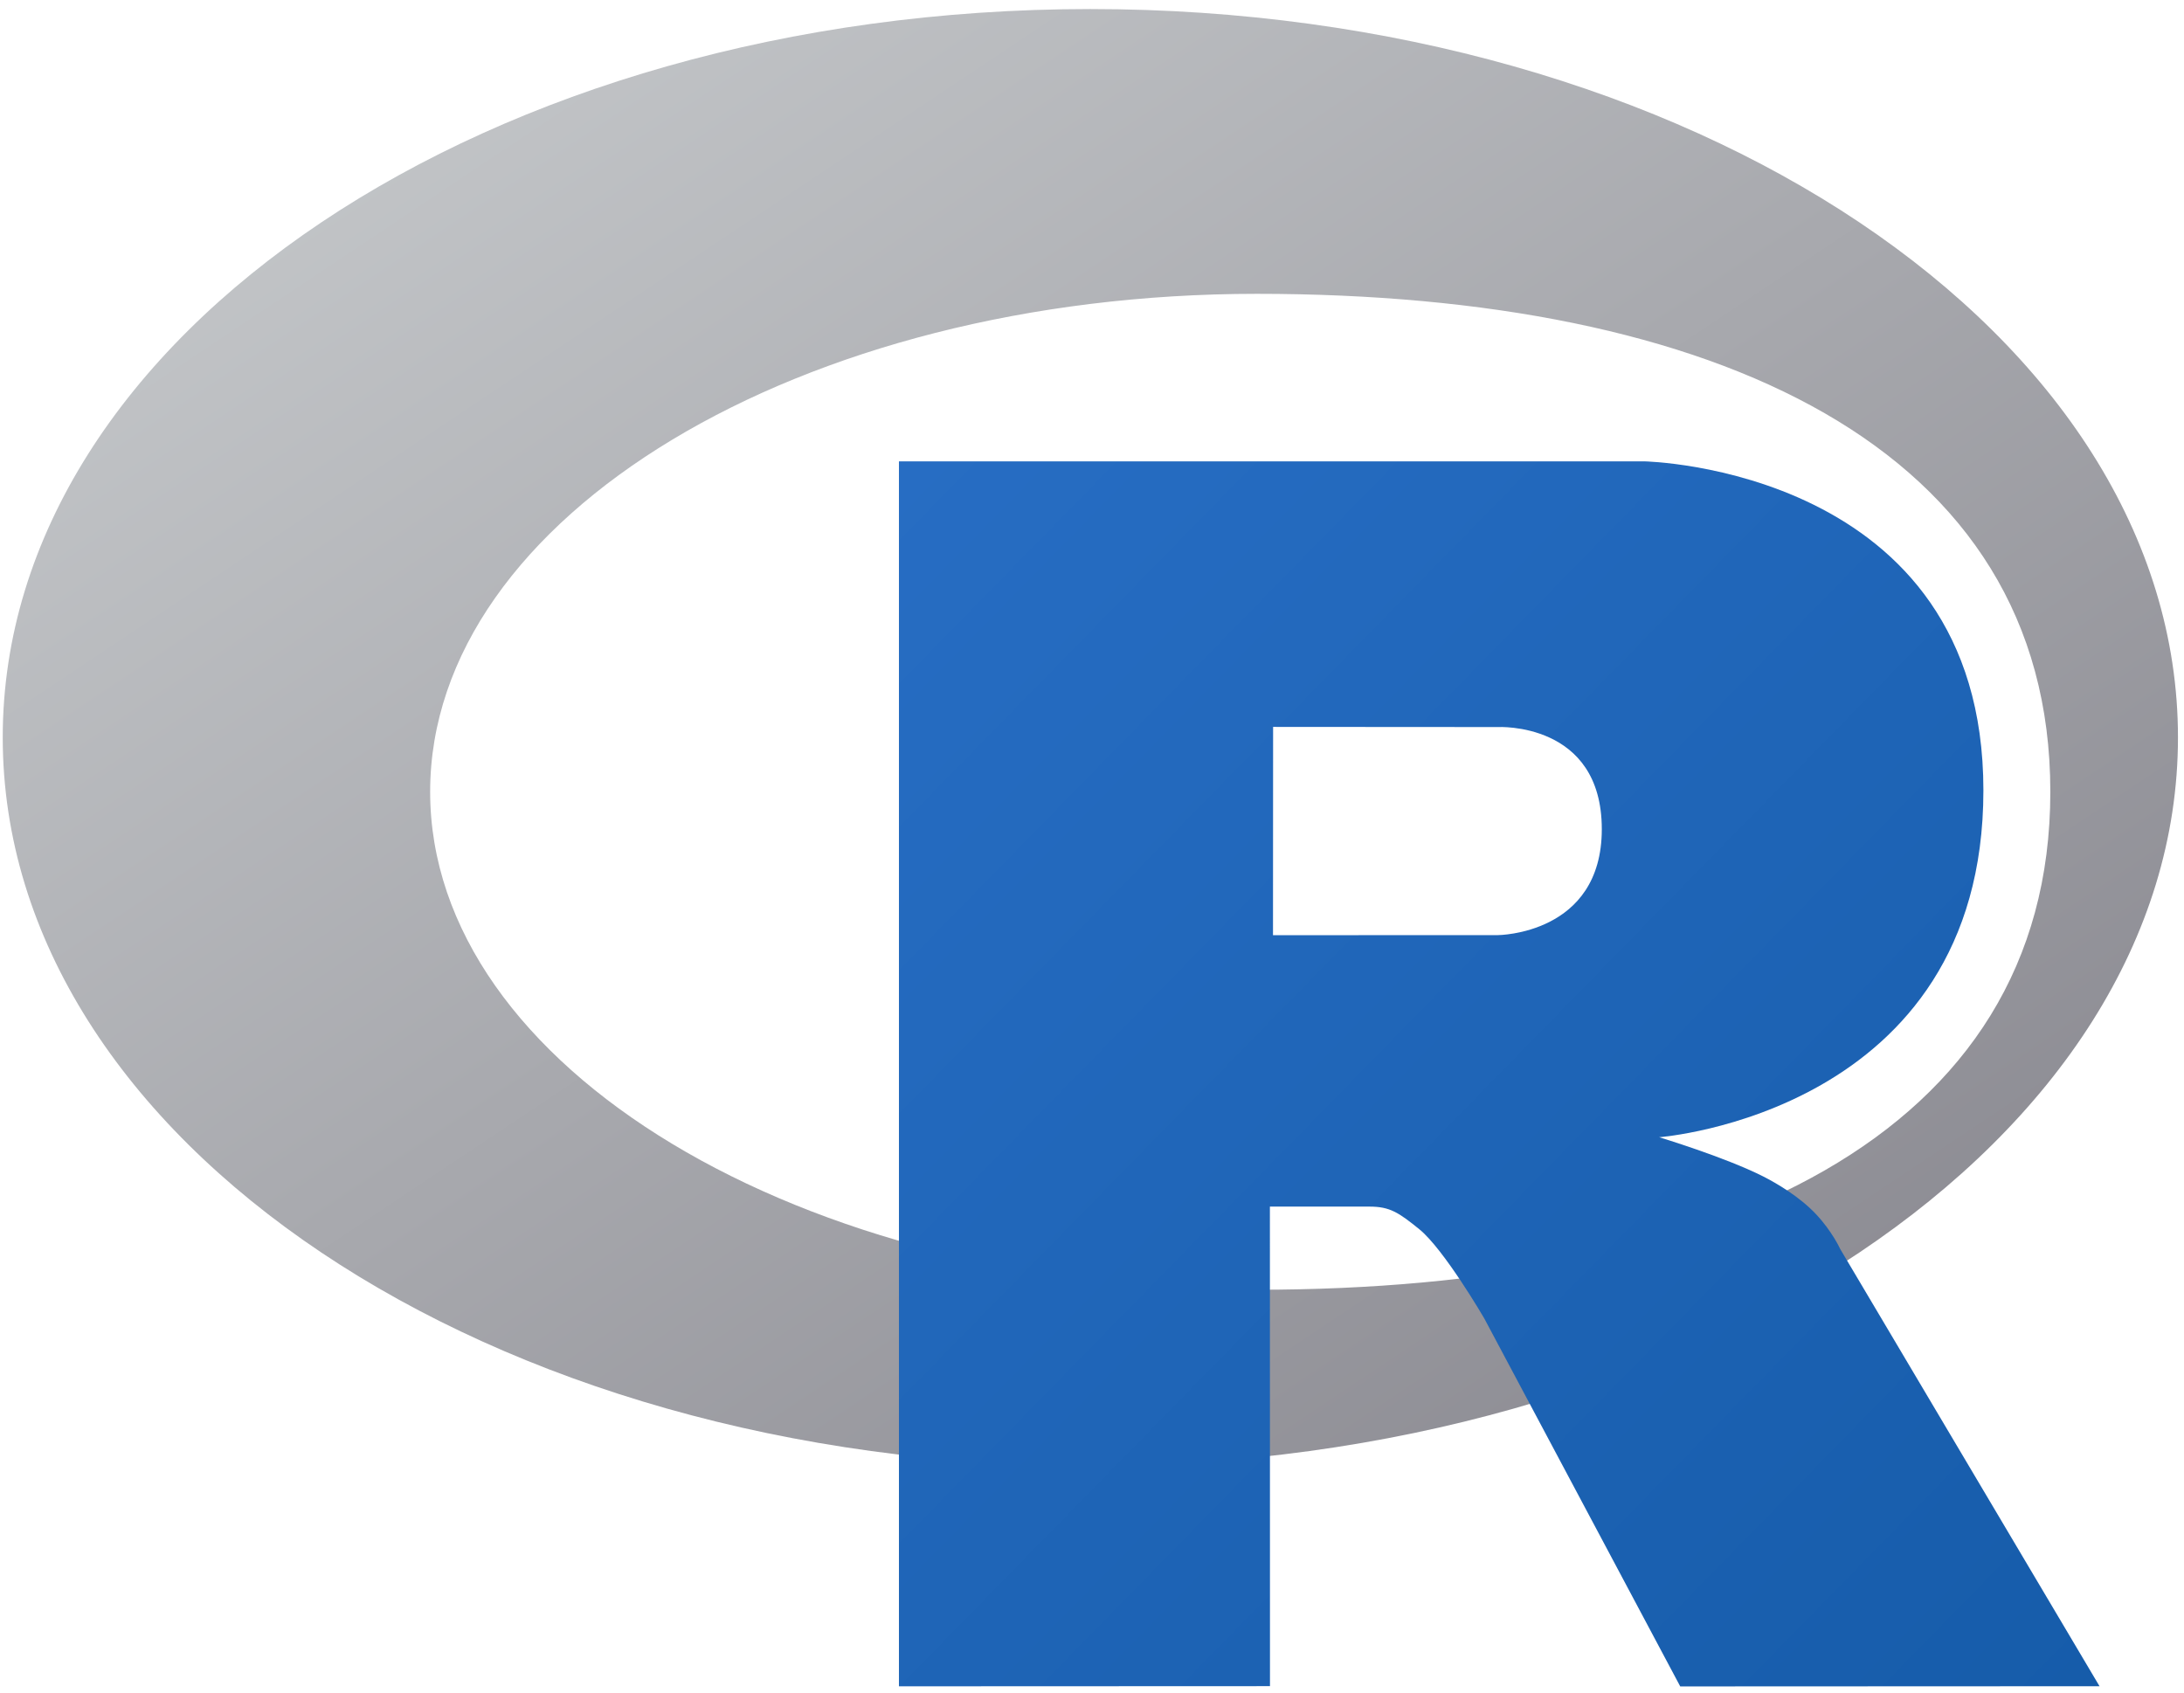
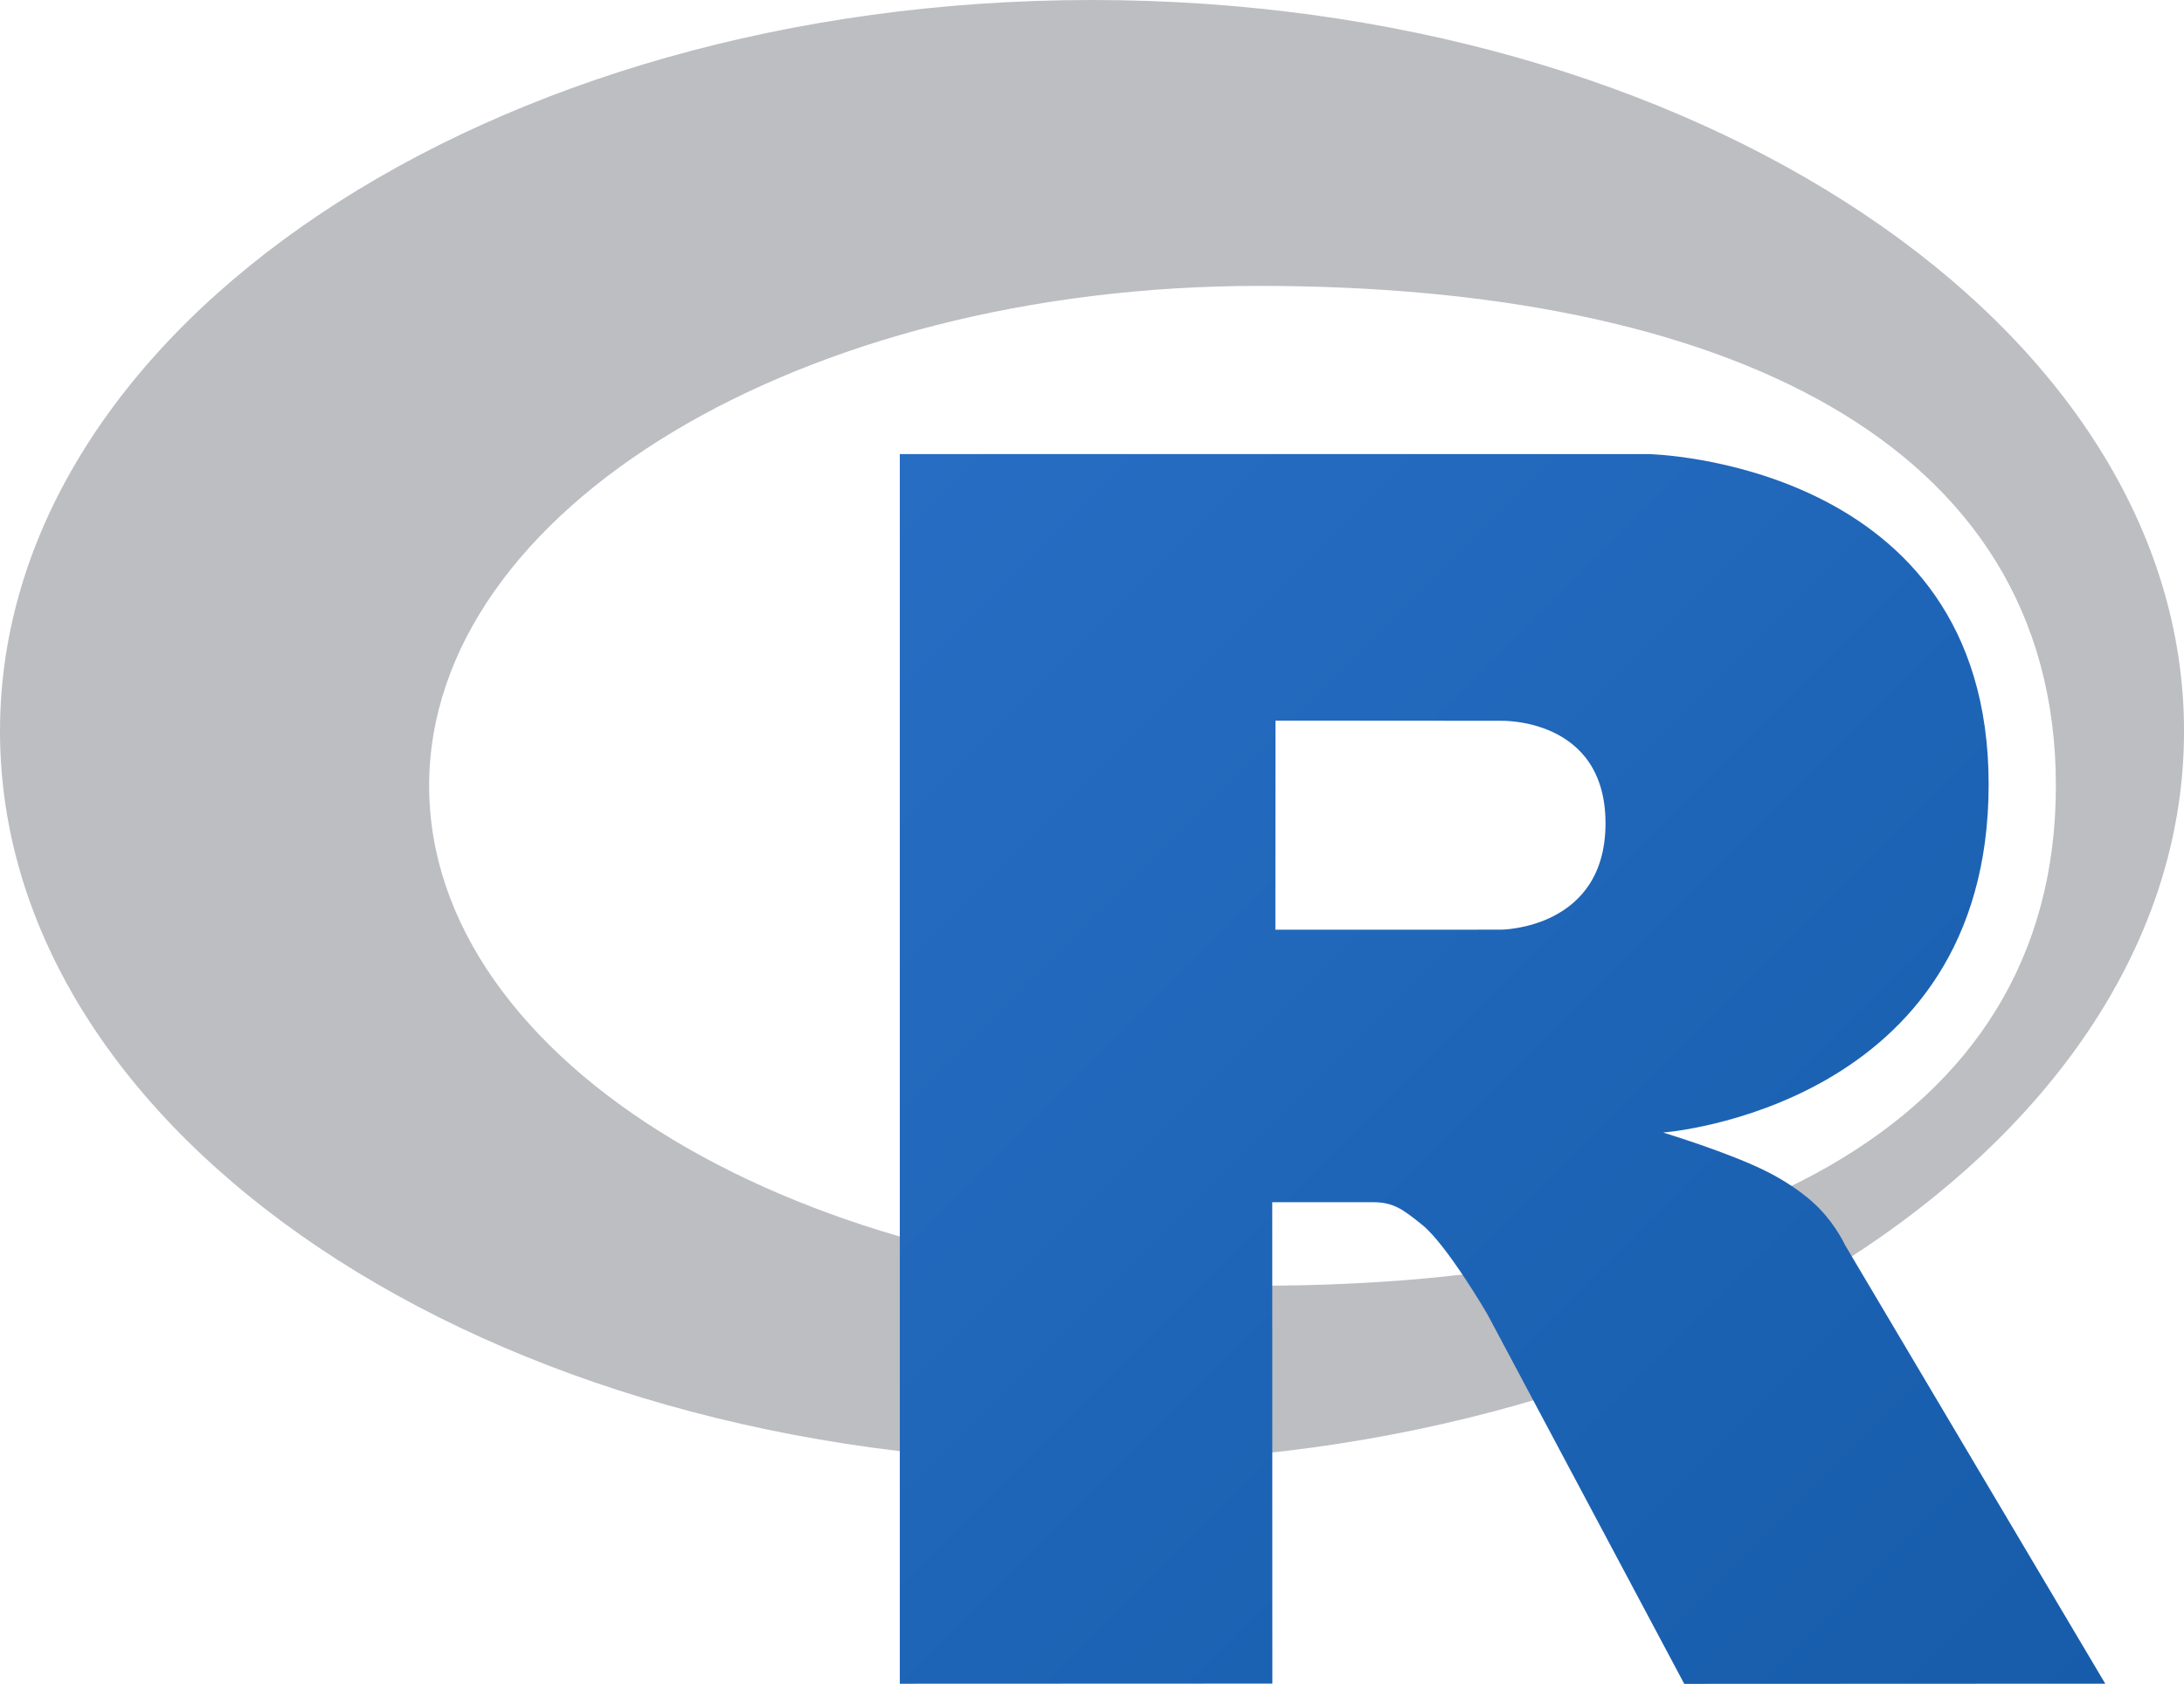
- <svg xmlns="http://www.w3.org/2000/svg" preserveAspectRatio="xMidYMid" width="724" height="561">
+ <svg xmlns="http://www.w3.org/2000/svg" id="uuid-cfa6c9c7-e6f9-4ff4-974d-56f39c666546" viewBox="0 0 721.09 556.06">
  <defs>
-     <linearGradient id="a" x1="0" x2="1" y1="0" y2="1" gradientUnits="objectBoundingBox" spreadMethod="pad">
-       <stop offset="0" stop-color="#CBCED0" />
-       <stop offset="1" stop-color="#84838B" />
-     </linearGradient>
-     <linearGradient id="b" x1="0" x2="1" y1="0" y2="1" gradientUnits="objectBoundingBox" spreadMethod="pad">
-       <stop offset="0" stop-color="#276DC3" />
-       <stop offset="1" stop-color="#165CAA" />
+     <linearGradient id="uuid-95b9c051-b8c4-4a06-b6f5-dfa303e6544e" x1="60.33" y1="496.72" x2="61.33" y2="495.72" gradientTransform="translate(-23739.16 201906.2) scale(398 -406.12)" gradientUnits="userSpaceOnUse">
+       <stop offset="0" stop-color="#276dc3" />
+       <stop offset="1" stop-color="#165caa" />
    </linearGradient>
  </defs>
-   <path d="M361.453 485.937C162.329 485.937.906 377.828.906 244.469.906 111.109 162.329 3 361.453 3 560.578 3 722 111.109 722 244.469c0 133.359-161.422 241.468-360.547 241.468Zm55.188-388.531c-151.352 0-274.047 73.908-274.047 165.078s122.695 165.078 274.047 165.078c151.351 0 263.046-50.529 263.046-165.078 0-114.513-111.695-165.078-263.046-165.078Z" fill="url(#a)" fill-rule="evenodd" />
-   <path d="M550 377s21.822 6.585 34.5 13c4.399 2.226 12.01 6.668 17.5 12.5 5.378 5.712 8 11.5 8 11.5l86 145-139 .062L492 437s-13.31-22.869-21.5-29.5c-6.832-5.531-9.745-7.5-16.5-7.5h-33.026L421 558.974l-123 .052V152.938h247S657.5 154.967 657.5 262 550 377 550 377Zm-53.5-135.976-74.463-.048-.037 69.05 74.5-.024s34.5-.107 34.5-35.125c0-35.722-34.5-33.853-34.5-33.853Z" fill="url(#b)" fill-rule="evenodd" />
+   <path d="m360.55,482.94C161.42,482.94,0,374.83,0,241.47S161.42,0,360.55,0s360.55,108.11,360.55,241.47-161.42,241.47-360.55,241.47Zm55.19-388.53c-151.35,0-274.05,73.91-274.05,165.08s122.7,165.08,274.05,165.08,263.05-50.53,263.05-165.08-111.7-165.08-263.05-165.08h0Z" style="fill:#bcbec2; fill-rule:evenodd;" />
+   <path d="m549.09,374s21.82,6.58,34.5,13c4.4,2.23,12.01,6.67,17.5,12.5,5.38,5.71,8,11.5,8,11.5l86,145-139,.06-65-122.06s-13.31-22.87-21.5-29.5c-6.83-5.53-9.74-7.5-16.5-7.5h-33.03l.03,158.97-123,.05V149.94h247s112.5,2.03,112.5,109.06-107.5,115-107.5,115Zm-53.5-135.98l-74.46-.05-.04,69.05,74.5-.02s34.5-.11,34.5-35.12-34.5-33.85-34.5-33.85h0Z" style="fill:url(#uuid-95b9c051-b8c4-4a06-b6f5-dfa303e6544e); fill-rule:evenodd;" />
</svg>
